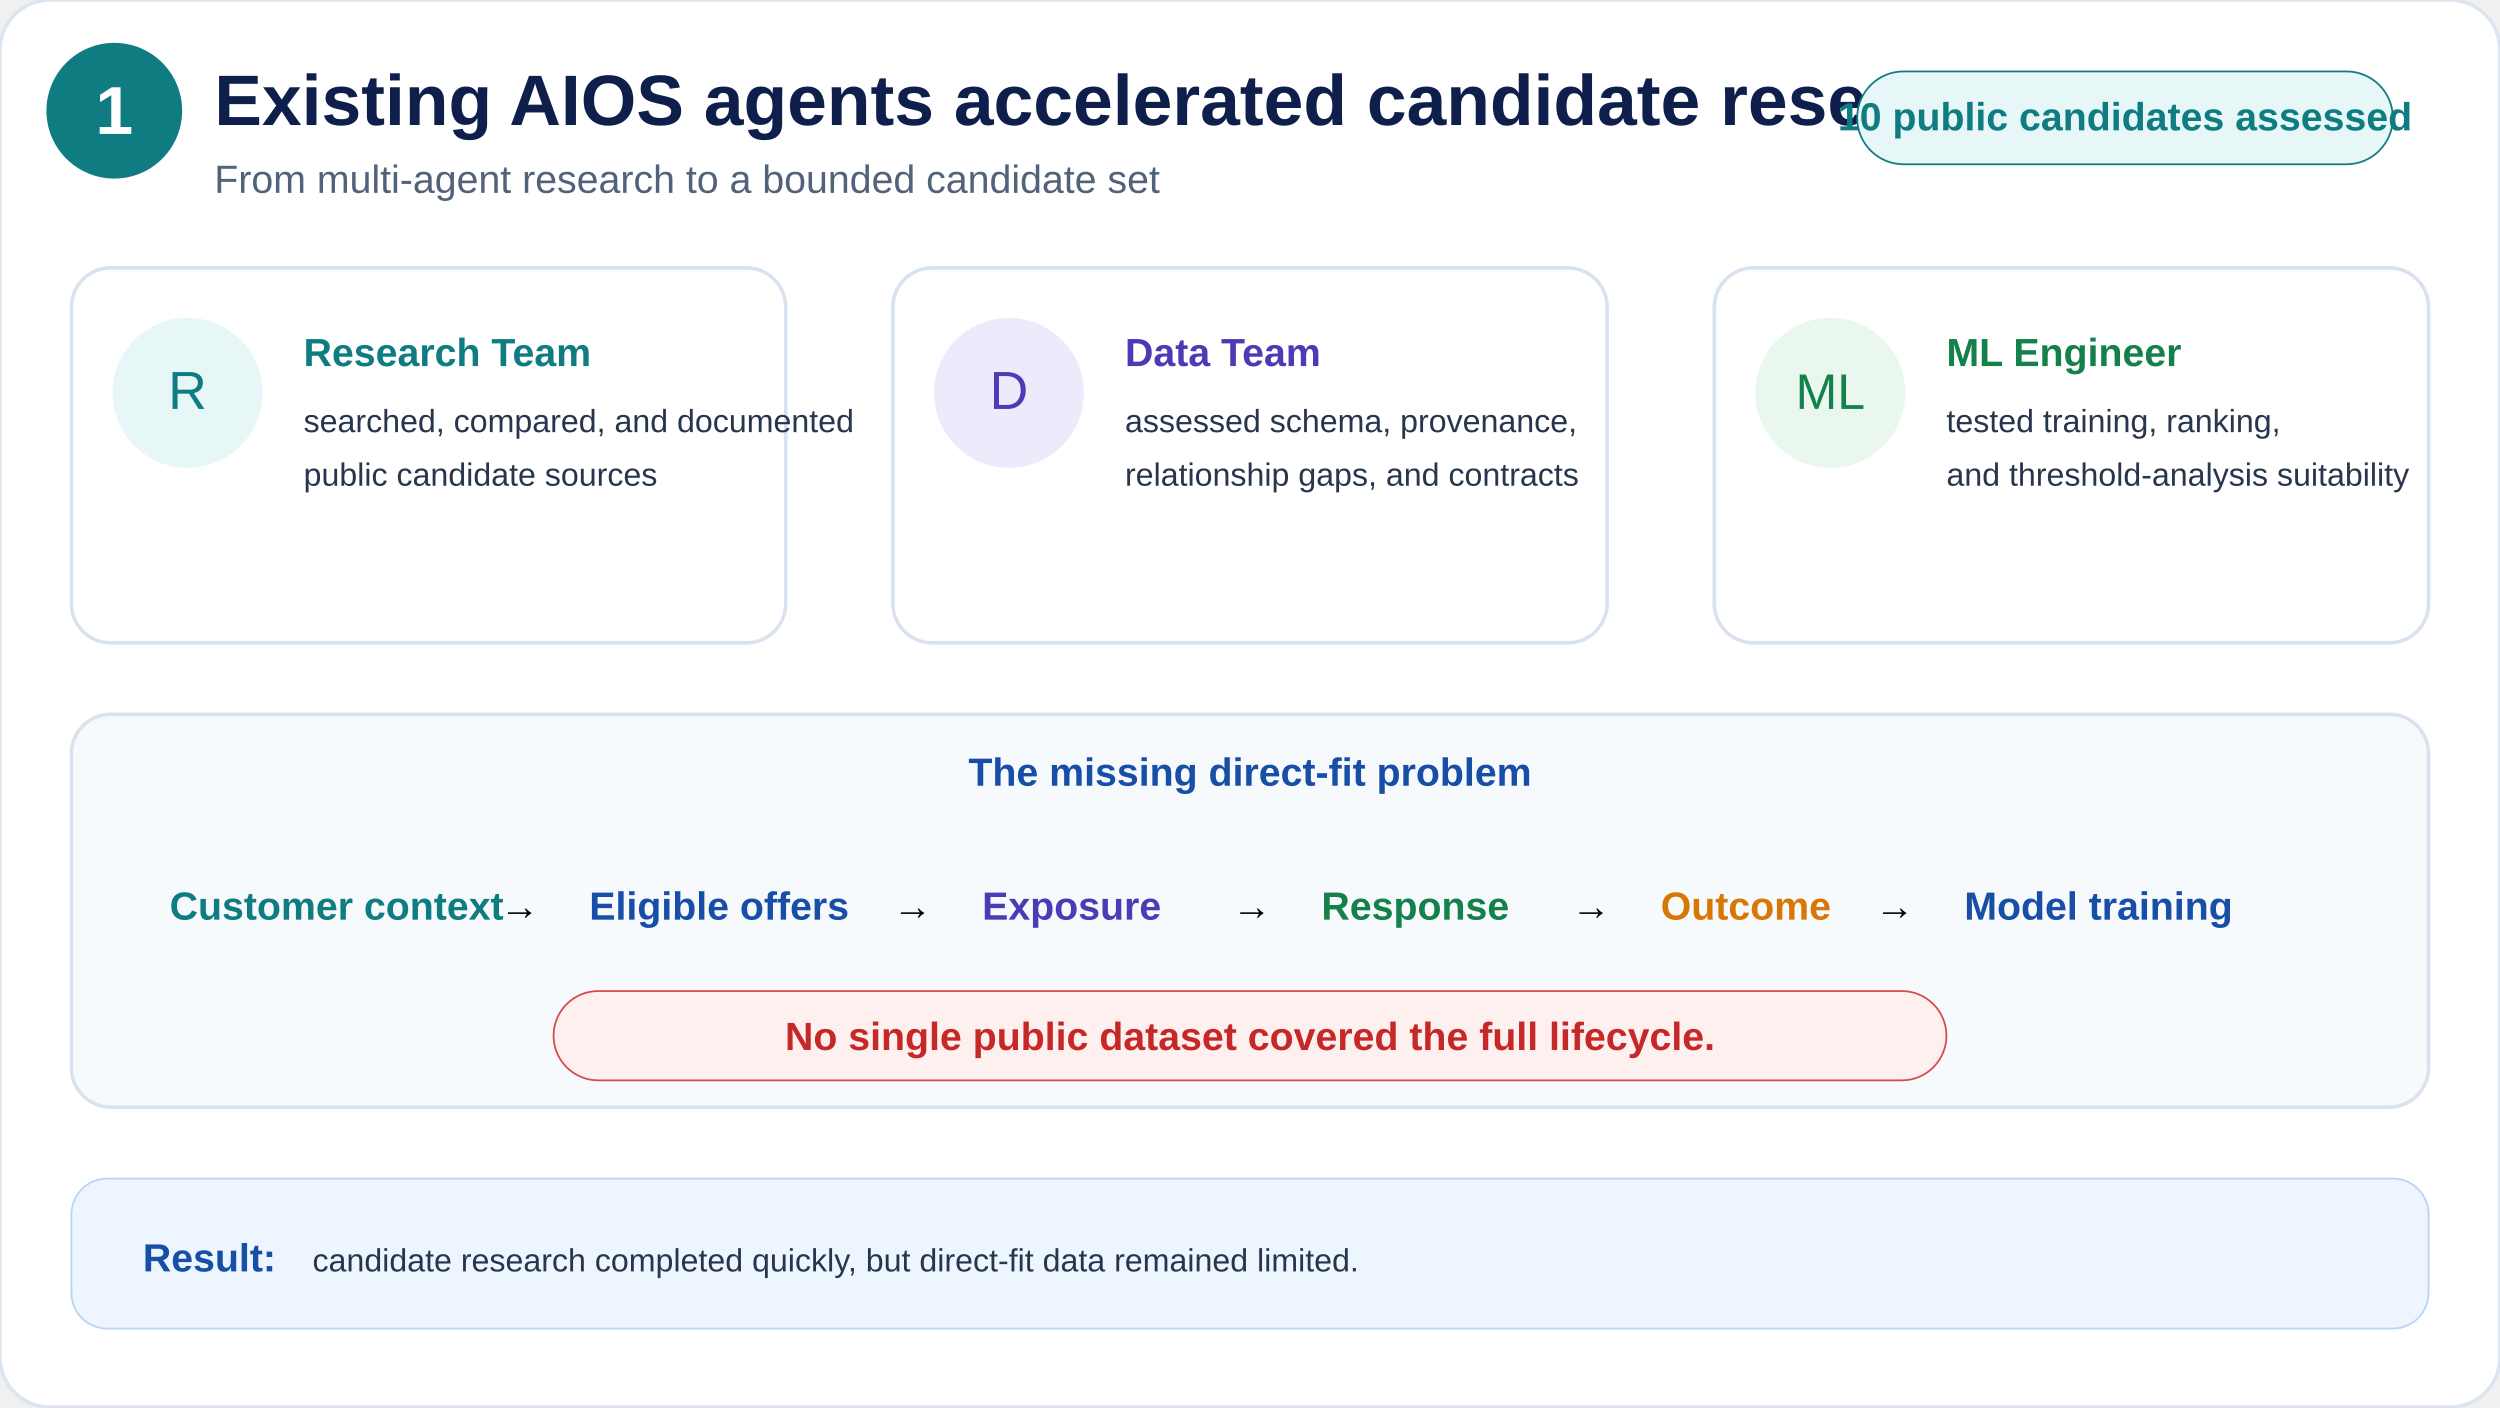
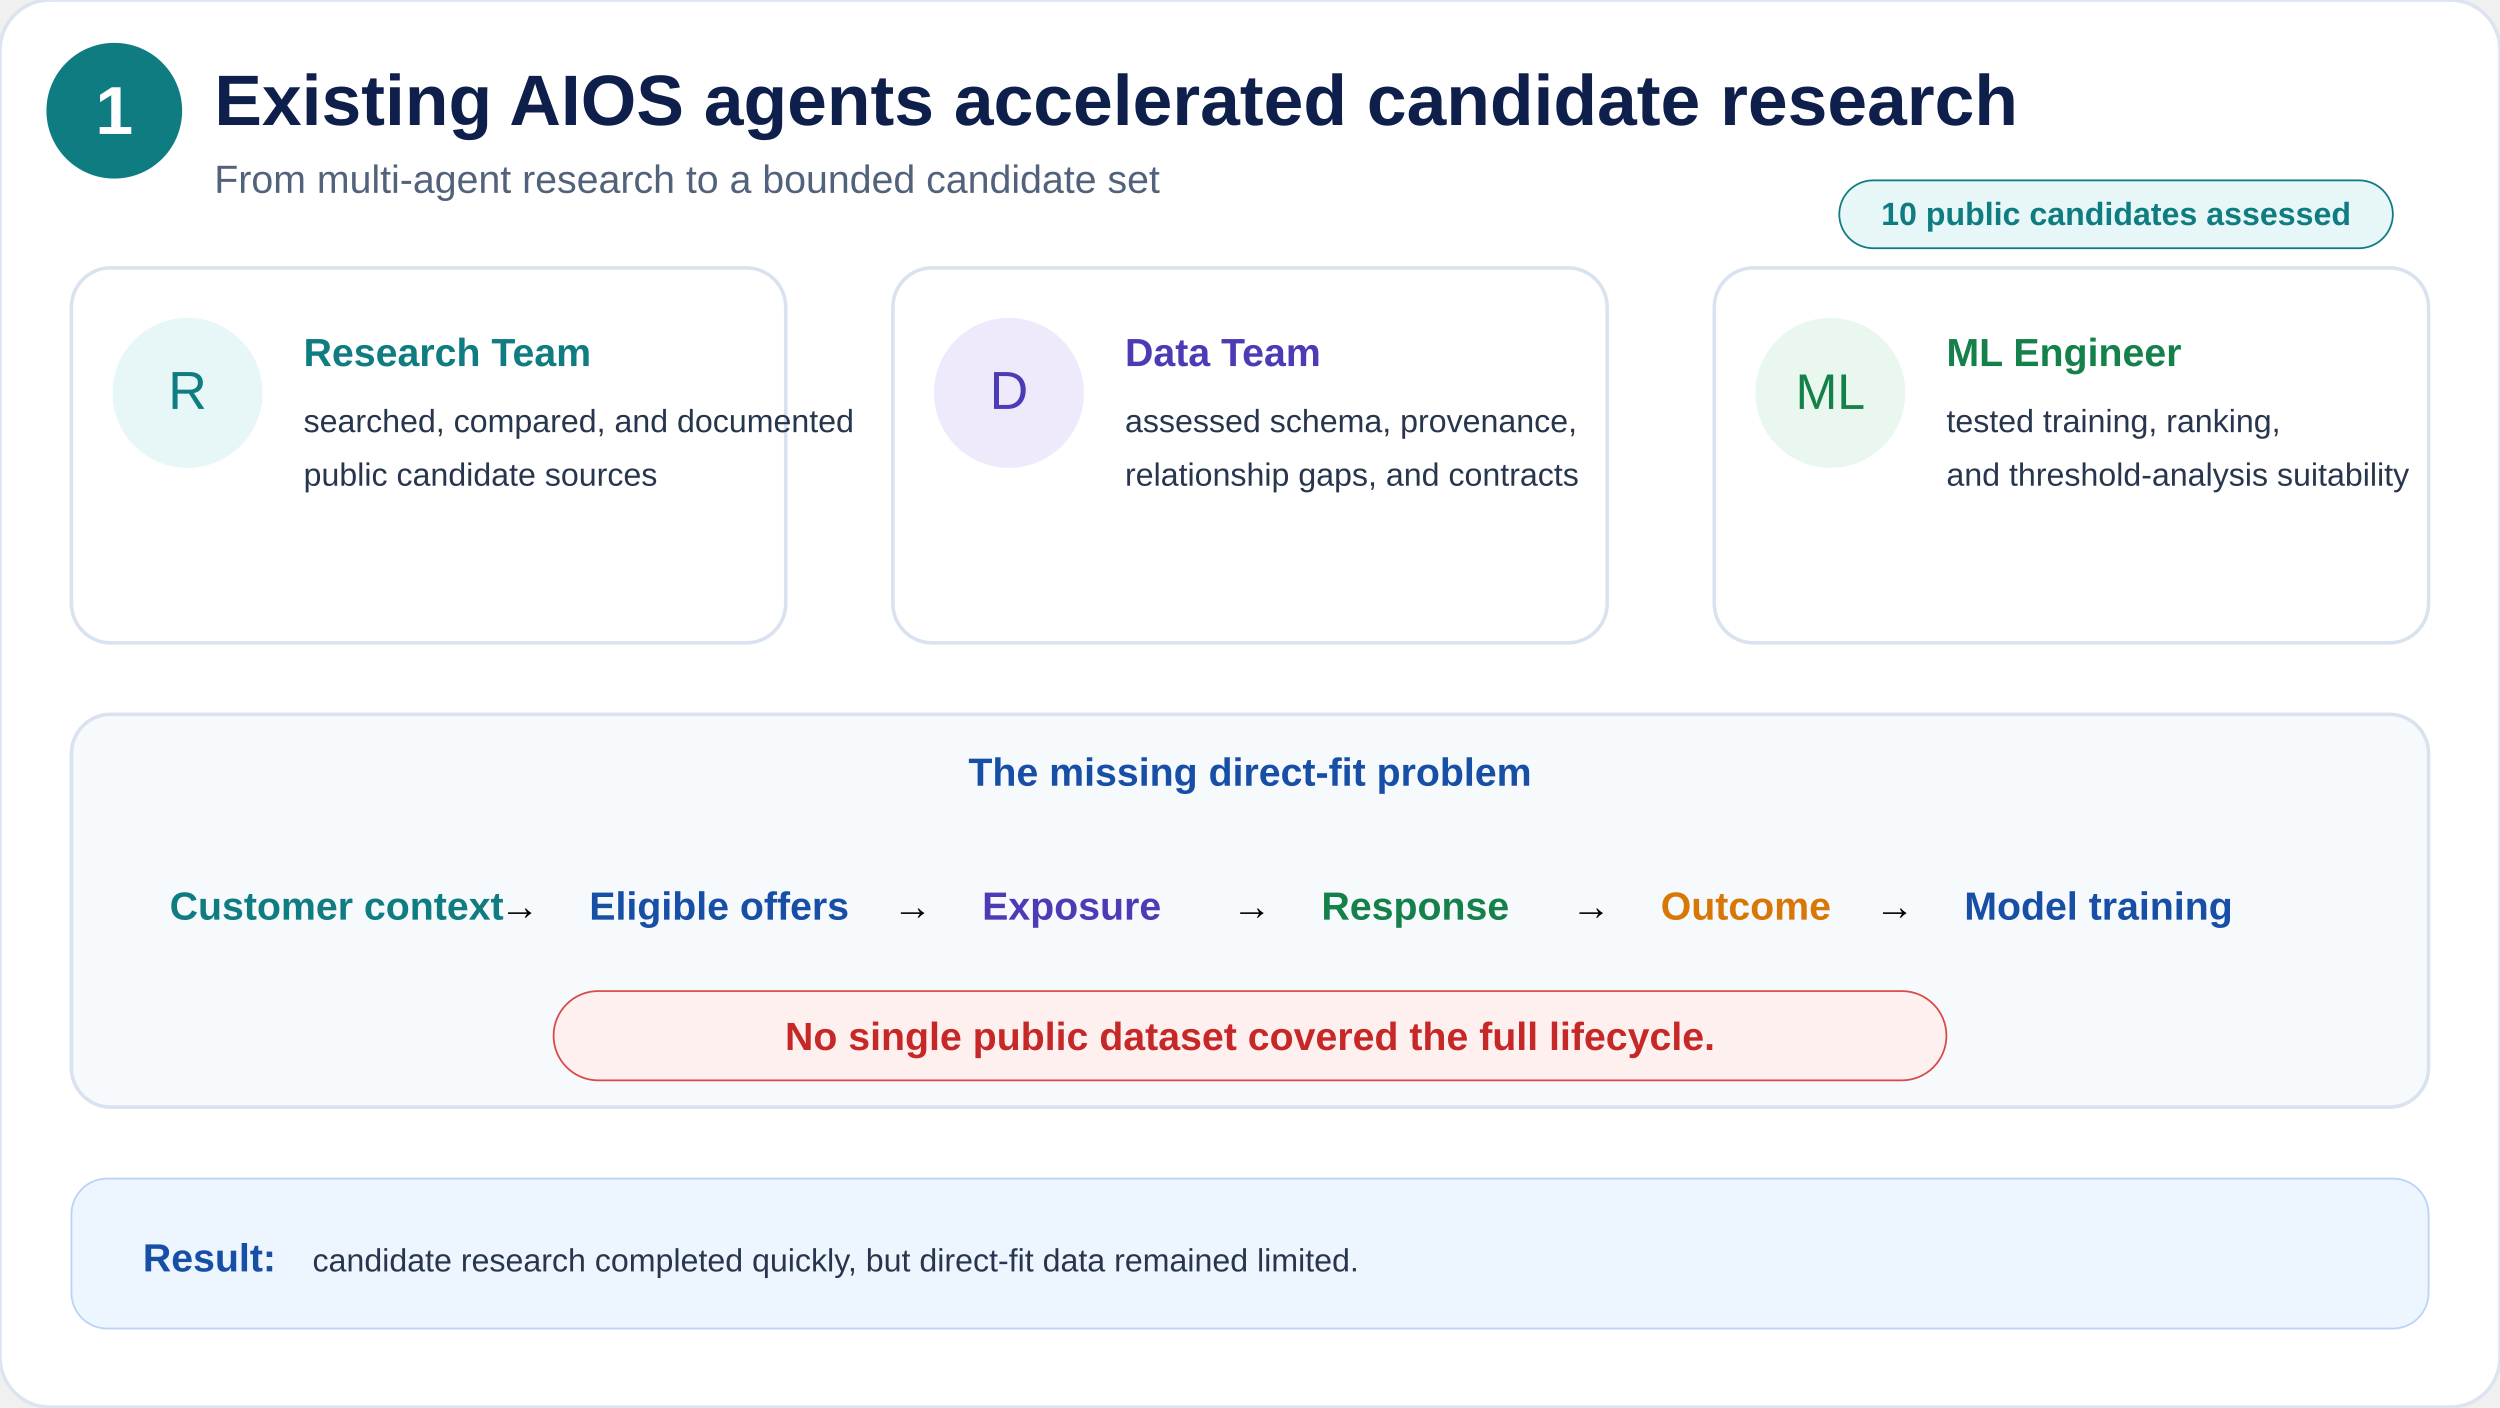
<svg xmlns="http://www.w3.org/2000/svg" width="1400" height="788" viewBox="0 0 1400 788" role="img">
  <style>text{font-family:Arial,Helvetica,sans-serif}.title{font-size:40px;font-weight:700;fill:#0f1f4b}.sub{font-size:22px;fill:#52627a}.h{font-size:22px;font-weight:700}.b{font-size:18px;fill:#28364d}.small{font-size:16px;fill:#46566f}.metric{font-size:38px;font-weight:700}.card{fill:#fff;stroke:#d9e2ef;stroke-width:2}.soft{fill:#f7fafc;stroke:#d9e2ef;stroke-width:2}.teal{fill:#0f7c82}.blue{fill:#174ea6}.green{fill:#14804a}.purple{fill:#4b3bb5}.amber{fill:#d97706}.red{fill:#c62828}</style>
  <rect width="1400" height="788" rx="28" fill="#ffffff" stroke="#dbe4ef" stroke-width="2" />
  <circle cx="64" cy="62" r="38" class="teal" />
  <text x="64" y="75" text-anchor="middle" font-size="38" font-weight="700" fill="#fff">1</text>
  <text x="120" y="70" class="title">Existing AIOS agents accelerated candidate research</text>
  <text x="120" y="108" class="sub">From multi-agent research to a bounded candidate set</text>
-   <rect x="1040" y="40" width="300" height="52" rx="26" fill="#e7f6f6" stroke="#0f7c82" />
-   <text x="1190" y="73" text-anchor="middle" class="h teal">10 public candidates assessed</text>
+   <rect x="1030" y="101" width="310" height="38" rx="19" fill="#e7f6f6" stroke="#0f7c82" />
+   <text x="1185" y="126" text-anchor="middle" font-size="18" font-weight="700" class="teal">10 public candidates assessed</text>
  <rect x="40" y="150" width="400" height="210" rx="22" class="card" />
  <circle cx="105" cy="220" r="42" fill="#e7f6f6" />
  <text x="105" y="229" text-anchor="middle" font-size="30" class="teal">R</text>
  <text x="170" y="205" class="h teal">Research Team</text>
  <text x="170" y="242" class="b">searched, compared, and documented</text>
  <text x="170" y="272" class="b">public candidate sources</text>
  <rect x="500" y="150" width="400" height="210" rx="22" class="card" />
  <circle cx="565" cy="220" r="42" fill="#eeeafb" />
  <text x="565" y="229" text-anchor="middle" font-size="30" class="purple">D</text>
  <text x="630" y="205" class="h purple">Data Team</text>
  <text x="630" y="242" class="b">assessed schema, provenance,</text>
  <text x="630" y="272" class="b">relationship gaps, and contracts</text>
  <rect x="960" y="150" width="400" height="210" rx="22" class="card" />
  <circle cx="1025" cy="220" r="42" fill="#eaf7ef" />
  <text x="1025" y="229" text-anchor="middle" font-size="28" class="green">ML</text>
  <text x="1090" y="205" class="h green">ML Engineer</text>
  <text x="1090" y="242" class="b">tested training, ranking,</text>
  <text x="1090" y="272" class="b">and threshold-analysis suitability</text>
  <rect x="40" y="400" width="1320" height="220" rx="22" class="soft" />
  <text x="700" y="440" text-anchor="middle" class="h blue">The missing direct-fit problem</text>
  <text x="95" y="515" class="h teal">Customer context</text>
  <text x="280" y="515" class="h">→</text>
  <text x="330" y="515" class="h blue">Eligible offers</text>
  <text x="500" y="515" class="h">→</text>
  <text x="550" y="515" class="h purple">Exposure</text>
  <text x="690" y="515" class="h">→</text>
  <text x="740" y="515" class="h green">Response</text>
  <text x="880" y="515" class="h">→</text>
  <text x="930" y="515" class="h amber">Outcome</text>
  <text x="1050" y="515" class="h">→</text>
  <text x="1100" y="515" class="h blue">Model training</text>
  <rect x="310" y="555" width="780" height="50" rx="25" fill="#fff0f0" stroke="#d84a4a" />
  <text x="700" y="588" text-anchor="middle" class="h red">No single public dataset covered the full lifecycle.</text>
  <rect x="40" y="660" width="1320" height="84" rx="20" fill="#edf5ff" stroke="#b9d3f7" />
  <text x="80" y="712" class="h blue">Result:</text>
  <text x="175" y="712" class="b">candidate research completed quickly, but direct-fit data remained limited.</text>
</svg>
